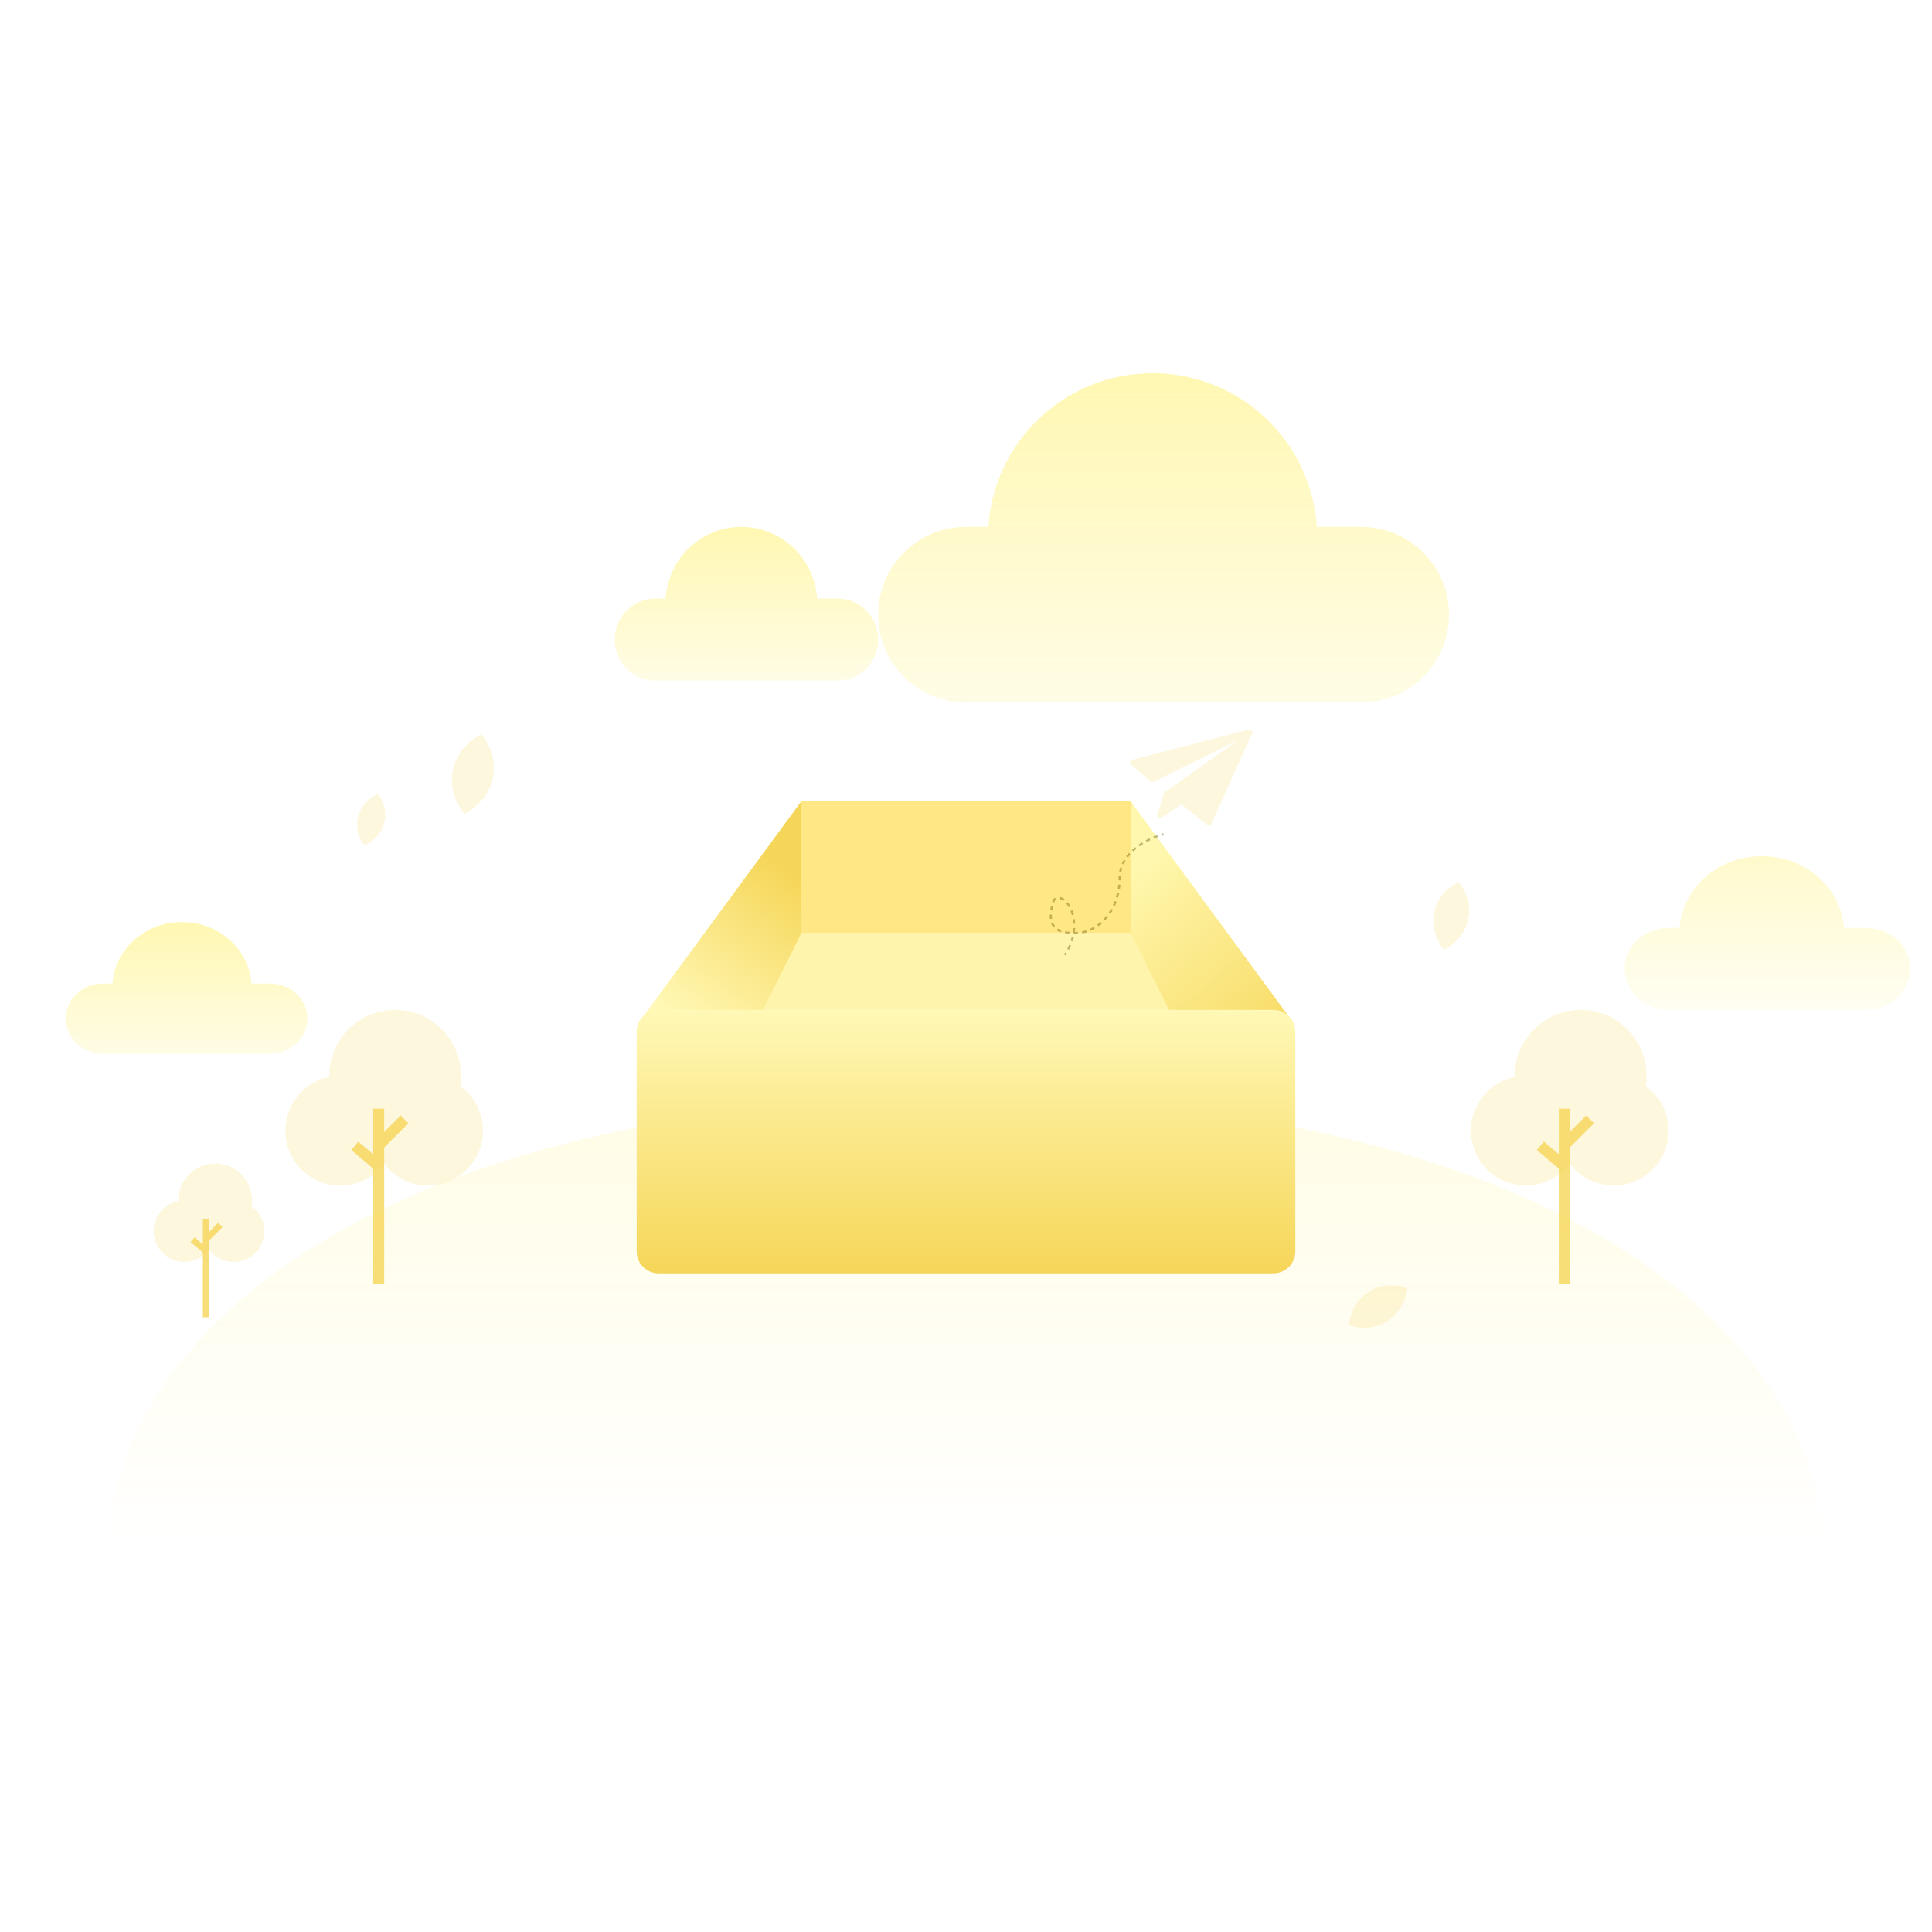
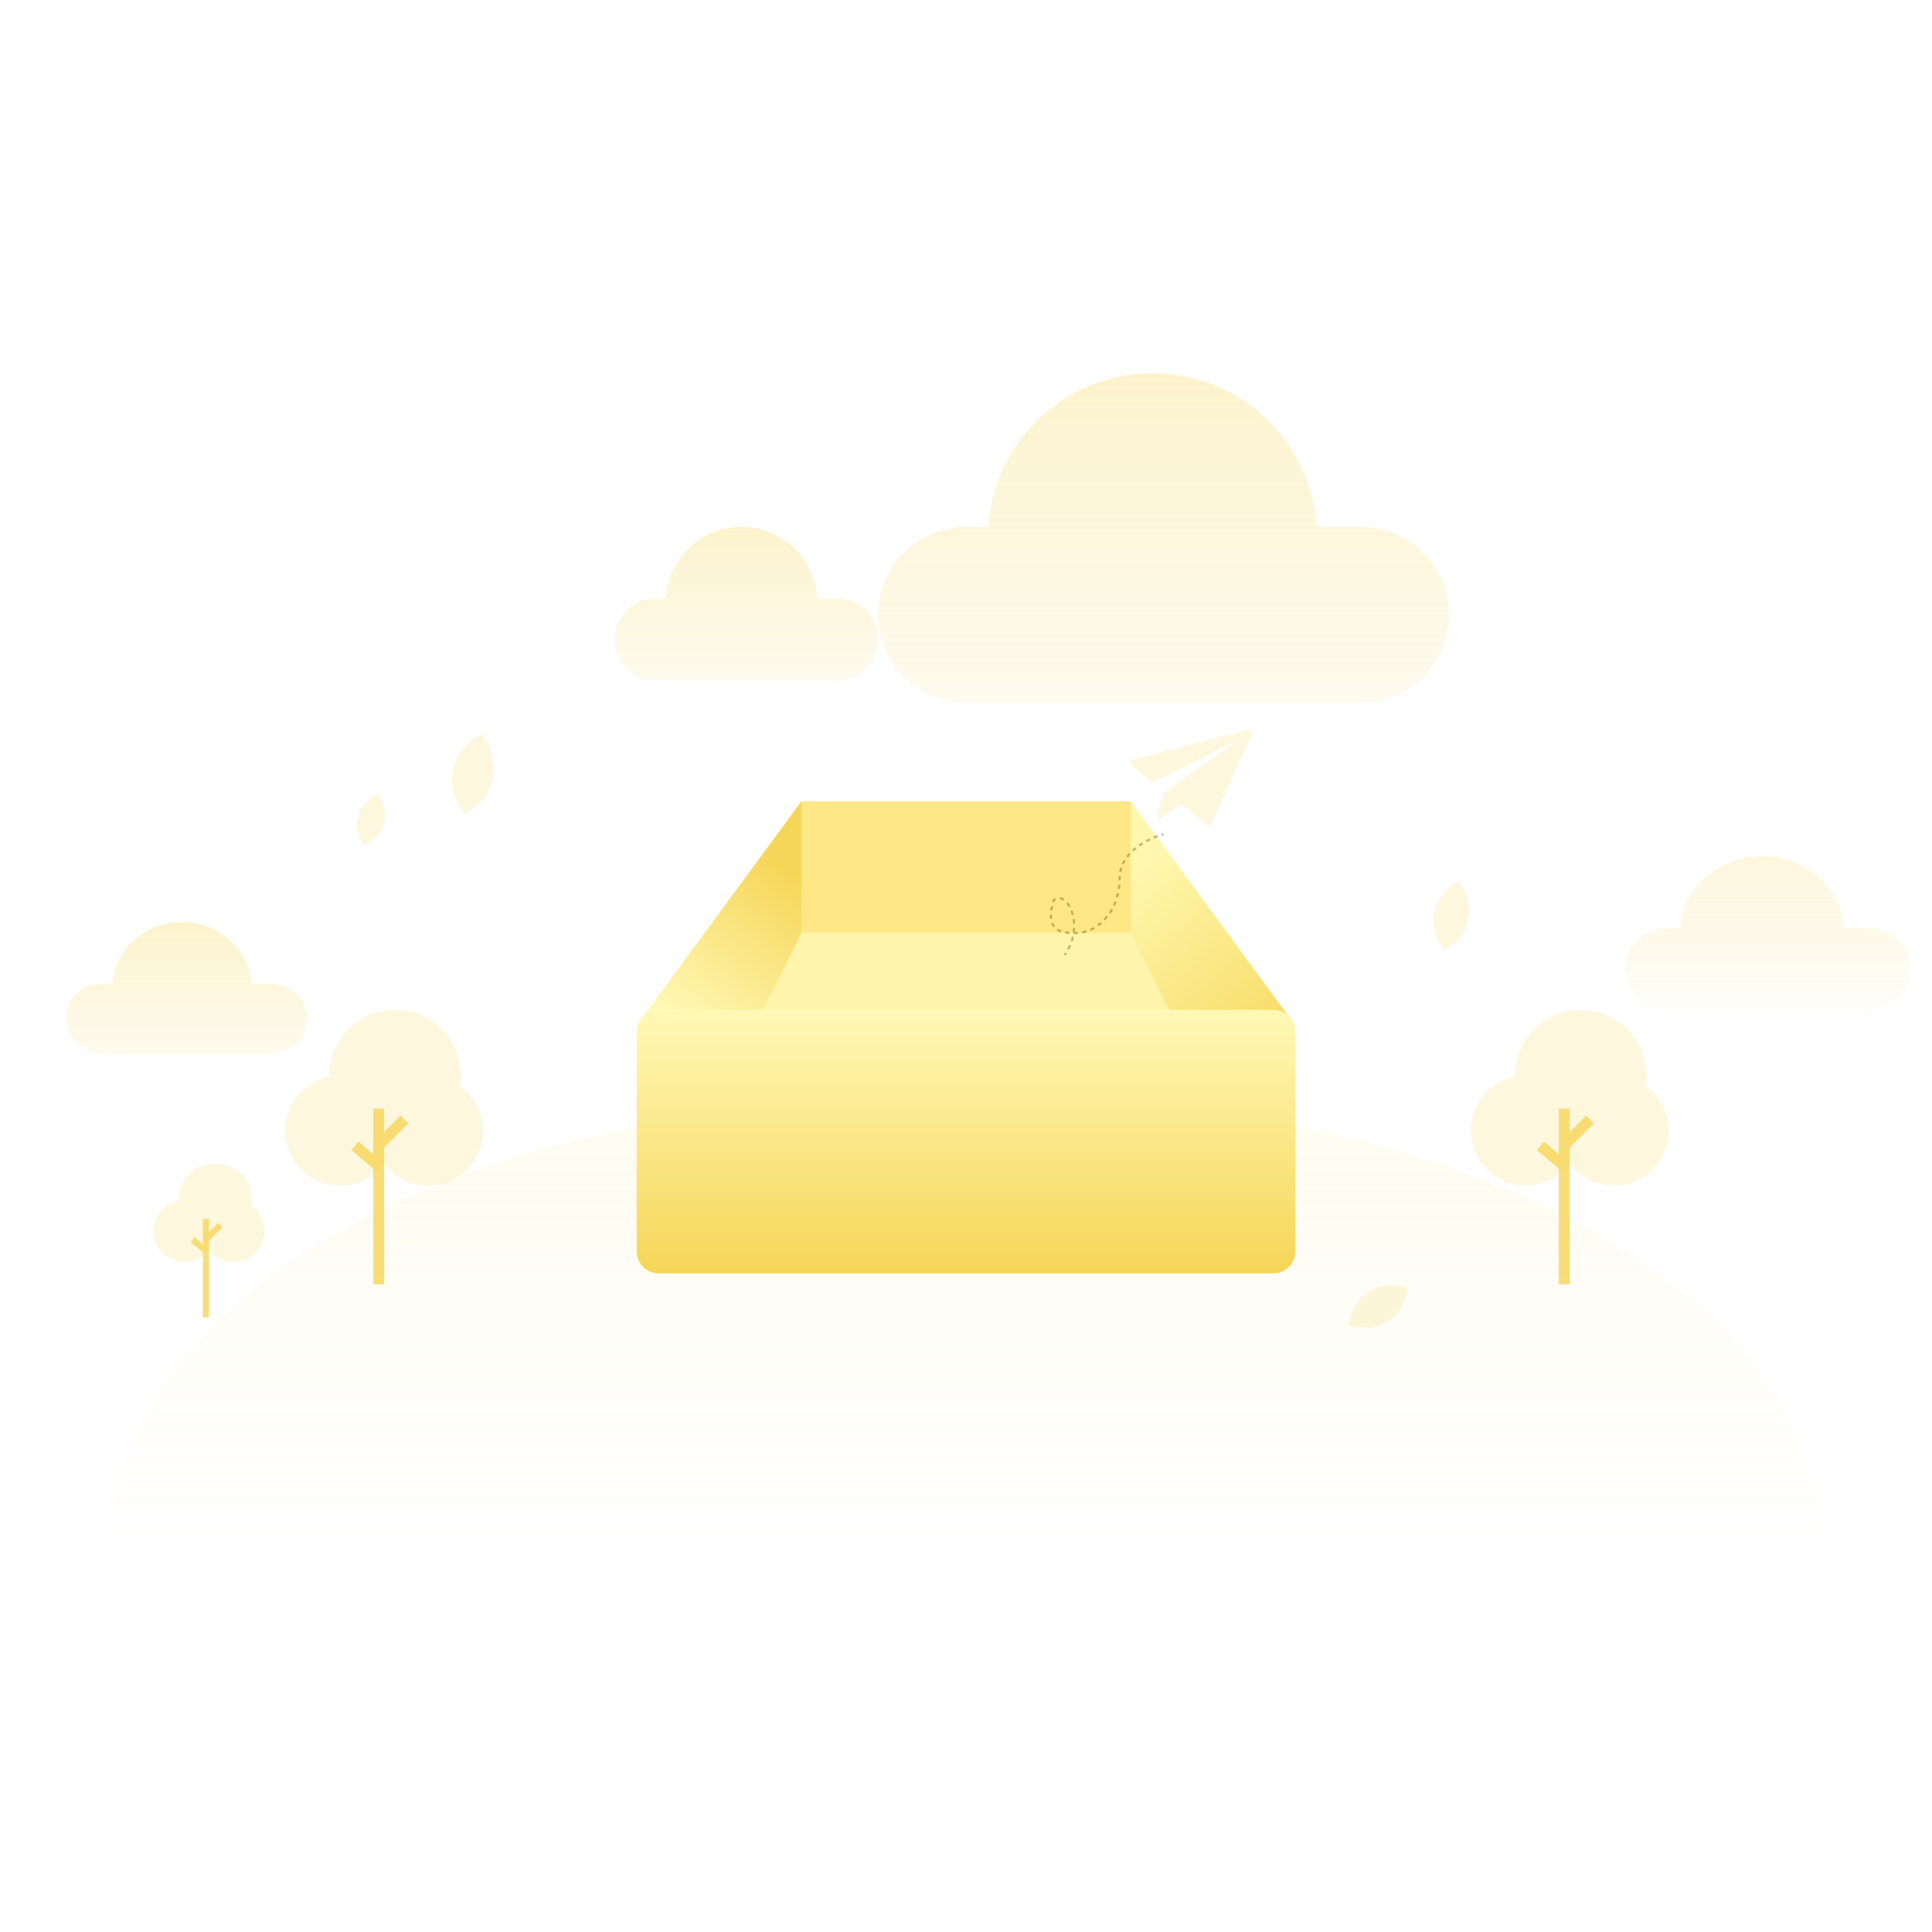
<svg xmlns="http://www.w3.org/2000/svg" width="180" height="180" viewBox="0 0 180 180" fill="none">
  <path d="M169.773 144.205C144.205 144.205 129.966 144.205 85.909 144.205C41.852 144.205 26.591 144.205 10.227 144.205C10.227 124.435 35.795 102.273 90 102.273C144.205 102.273 169.773 124.435 169.773 144.205Z" fill="url(#paint0_linear_5090_5385)" />
  <path d="M156.494 86.454C156.757 82.723 160.083 79.773 164.148 79.773C168.212 79.773 171.538 82.723 171.801 86.454H173.864C176.123 86.454 177.955 88.164 177.955 90.273C177.955 92.381 176.123 94.091 173.864 94.091H155.455C153.195 94.091 151.364 92.381 151.364 90.273C151.364 88.164 153.195 86.454 155.455 86.454H156.494Z" fill="url(#paint1_linear_5090_5385)" />
  <path d="M10.477 91.636C10.7 88.438 13.514 85.909 16.954 85.909C20.393 85.909 23.207 88.438 23.43 91.636H25.175C27.087 91.636 28.636 93.102 28.636 94.909C28.636 96.717 27.087 98.182 25.175 98.182H9.598C7.686 98.182 6.136 96.717 6.136 94.909C6.136 93.102 7.686 91.636 9.598 91.636H10.477Z" fill="url(#paint2_linear_5090_5385)" />
  <path opacity="0.2" d="M42.879 101.194C42.929 100.879 42.955 100.556 42.955 100.227C42.955 96.838 40.207 94.091 36.818 94.091C33.429 94.091 30.682 96.838 30.682 100.227C30.682 100.261 30.682 100.295 30.683 100.329C28.348 100.803 26.591 102.867 26.591 105.341C26.591 108.165 28.88 110.454 31.705 110.454C33.377 110.454 34.862 109.651 35.795 108.409C36.728 109.651 38.214 110.454 39.886 110.454C42.711 110.454 45 108.165 45 105.341C45 103.634 44.164 102.123 42.879 101.194Z" fill="#F6D658" />
  <path opacity="0.8" d="M34.773 103.295H35.795V105.465L37.328 103.933L38.051 104.656L35.795 106.911V119.659H34.773V108.875L32.727 107.144L33.388 106.364L34.773 107.535V103.295Z" fill="#F6D658" />
  <path opacity="0.2" d="M23.439 112.387C23.467 112.211 23.482 112.03 23.482 111.846C23.482 109.948 21.943 108.409 20.046 108.409C18.148 108.409 16.609 109.948 16.609 111.846L16.61 111.903C15.302 112.168 14.318 113.324 14.318 114.709C14.318 116.291 15.6 117.573 17.182 117.573C18.119 117.573 18.95 117.123 19.473 116.428C19.995 117.123 20.827 117.573 21.764 117.573C23.345 117.573 24.627 116.291 24.627 114.709C24.627 113.753 24.159 112.907 23.439 112.387Z" fill="#F6D658" />
  <path opacity="0.8" d="M18.9 113.564H19.473V114.779L20.331 113.921L20.736 114.326L19.473 115.589V122.727H18.9V116.688L17.755 115.719L18.125 115.282L18.9 115.938V113.564Z" fill="#F6D658" />
  <path opacity="0.2" d="M153.333 101.194C153.383 100.879 153.409 100.556 153.409 100.227C153.409 96.838 150.662 94.091 147.273 94.091C143.884 94.091 141.136 96.838 141.136 100.227C141.136 100.261 141.137 100.295 141.137 100.329C138.803 100.803 137.045 102.867 137.045 105.341C137.045 108.165 139.335 110.454 142.159 110.454C143.832 110.454 145.317 109.651 146.25 108.409C147.183 109.651 148.668 110.454 150.341 110.454C153.165 110.454 155.454 108.165 155.454 105.341C155.454 103.634 154.618 102.123 153.333 101.194Z" fill="#F6D658" />
  <path opacity="0.8" d="M145.227 103.295H146.25V105.465L147.782 103.933L148.505 104.656L146.25 106.911V119.659H145.227V108.875L143.182 107.144L143.842 106.364L145.227 107.535V103.295Z" fill="#F6D658" />
  <path d="M92.079 49.091C92.605 41.095 99.257 34.773 107.386 34.773C115.515 34.773 122.167 41.095 122.694 49.091H126.818C131.337 49.091 135 52.754 135 57.273C135 61.791 131.337 65.454 126.818 65.454H90C85.481 65.454 81.818 61.791 81.818 57.273C81.818 52.754 85.481 49.091 90 49.091H92.079Z" fill="url(#paint3_linear_5090_5385)" />
  <path d="M62.008 55.773C62.251 52.041 65.322 49.091 69.073 49.091C72.825 49.091 75.895 52.041 76.138 55.773H78.042C80.127 55.773 81.818 57.482 81.818 59.591C81.818 61.7 80.127 63.409 78.042 63.409H61.049C58.963 63.409 57.273 61.7 57.273 59.591C57.273 57.482 58.963 55.773 61.049 55.773H62.008Z" fill="url(#paint4_linear_5090_5385)" />
  <path opacity="0.2" d="M35.233 73.962C36.479 75.726 35.896 77.882 33.931 78.778C32.686 77.014 33.269 74.858 35.233 73.962Z" fill="#F6D658" />
  <path opacity="0.2" d="M131.123 120.008C130.759 122.791 128.303 124.338 125.636 123.463C126 120.68 128.456 119.133 131.123 120.008Z" fill="#F6D658" />
  <path opacity="0.2" d="M44.843 68.403C46.88 70.973 46.178 74.292 43.273 75.816C41.236 73.246 41.938 69.927 44.843 68.403Z" fill="#F6D658" />
  <path opacity="0.2" d="M135.88 82.153C137.621 84.35 137.021 87.186 134.538 88.489C132.797 86.292 133.397 83.456 135.88 82.153Z" fill="#F6D658" />
  <rect x="69.546" y="86.932" width="42.955" height="7.159" fill="#FFF4AB" />
  <path d="M74.659 74.659H105.341L112.5 86.932H69.546L74.659 74.659Z" fill="#FFE785" />
  <path d="M74.659 74.659L59.625 95.114L68.523 99.205L74.659 86.932V74.659Z" fill="url(#paint5_linear_5090_5385)" />
  <path d="M105.341 74.659L120.375 95.114L111.477 99.205L105.341 86.932V74.659Z" fill="url(#paint6_linear_5090_5385)" />
  <path d="M59.318 96.136C59.318 95.007 60.234 94.091 61.364 94.091H118.636C119.766 94.091 120.682 95.007 120.682 96.136V116.591C120.682 117.721 119.766 118.637 118.636 118.637H61.364C60.234 118.637 59.318 117.721 59.318 116.591V96.136Z" fill="url(#paint7_linear_5090_5385)" />
  <path opacity="0.4" fill-rule="evenodd" clip-rule="evenodd" d="M108.434 77.826C108.375 77.841 108.314 77.857 108.251 77.876L108.194 77.679C108.26 77.66 108.323 77.643 108.384 77.628L108.434 77.826ZM107.886 77.993C107.771 78.034 107.652 78.079 107.529 78.13L107.451 77.941C107.577 77.889 107.7 77.842 107.818 77.8L107.886 77.993ZM107.179 78.285C107.066 78.339 106.952 78.397 106.838 78.458L106.741 78.278C106.858 78.215 106.976 78.156 107.092 78.1L107.179 78.285ZM106.506 78.649C106.399 78.715 106.292 78.785 106.187 78.859L106.069 78.691C106.178 78.615 106.288 78.543 106.399 78.475L106.506 78.649ZM105.881 79.087C105.783 79.167 105.686 79.25 105.593 79.336L105.454 79.187C105.551 79.097 105.651 79.01 105.753 78.928L105.881 79.087ZM105.326 79.606C105.241 79.7 105.161 79.797 105.085 79.897L104.921 79.775C105.001 79.668 105.086 79.566 105.175 79.469L105.326 79.606ZM104.873 80.21C104.809 80.317 104.75 80.428 104.698 80.543L104.512 80.458C104.567 80.336 104.63 80.218 104.698 80.105L104.873 80.21ZM104.562 80.893C104.525 81.011 104.494 81.132 104.471 81.257L104.27 81.22C104.295 81.087 104.328 80.957 104.367 80.831L104.562 80.893ZM104.426 81.63C104.422 81.692 104.42 81.754 104.42 81.818C104.42 81.887 104.419 81.955 104.417 82.023L104.213 82.017C104.215 81.951 104.216 81.885 104.216 81.818C104.216 81.75 104.218 81.684 104.222 81.618L104.426 81.63ZM104.393 82.431C104.38 82.569 104.364 82.704 104.343 82.837L104.141 82.806C104.161 82.677 104.177 82.546 104.189 82.412L104.393 82.431ZM104.267 83.239C104.237 83.374 104.203 83.506 104.164 83.636L103.968 83.578C104.005 83.453 104.039 83.325 104.068 83.195L104.267 83.239ZM98.764 83.572C98.907 83.597 99.047 83.661 99.18 83.757L99.061 83.923C98.947 83.841 98.835 83.792 98.729 83.773L98.764 83.572ZM98.109 83.791C98.168 83.733 98.231 83.685 98.297 83.648L98.396 83.827C98.354 83.851 98.312 83.881 98.271 83.919C98.253 83.975 98.235 84.03 98.219 84.084L98.023 84.024C98.042 83.961 98.063 83.897 98.085 83.831L98.092 83.808L98.109 83.791ZM104.034 84.024C103.985 84.154 103.933 84.28 103.876 84.402L103.69 84.317C103.745 84.199 103.796 84.077 103.843 83.952L104.034 84.024ZM99.498 84.061C99.584 84.166 99.665 84.285 99.74 84.417L99.561 84.518C99.492 84.395 99.418 84.285 99.34 84.19L99.498 84.061ZM97.841 84.807C97.859 84.682 97.885 84.55 97.918 84.41L98.117 84.458C98.085 84.592 98.061 84.719 98.043 84.838L97.841 84.807ZM103.69 84.768C103.622 84.889 103.551 85.006 103.476 85.119L103.305 85.005C103.378 84.897 103.446 84.785 103.511 84.669L103.69 84.768ZM99.922 84.804C99.972 84.932 100.016 85.067 100.053 85.209L99.855 85.261C99.82 85.126 99.778 84.999 99.731 84.879L99.922 84.804ZM97.821 85.623C97.804 85.497 97.797 85.36 97.802 85.213L98.007 85.219C98.002 85.357 98.008 85.482 98.024 85.596L97.821 85.623ZM103.234 85.451C103.148 85.559 103.058 85.663 102.965 85.762L102.816 85.621C102.905 85.527 102.991 85.428 103.074 85.324L103.234 85.451ZM100.137 85.625C100.157 85.762 100.171 85.903 100.178 86.047L99.973 86.057C99.967 85.919 99.954 85.785 99.935 85.655L100.137 85.625ZM102.669 86.048C102.565 86.14 102.457 86.227 102.347 86.306L102.227 86.141C102.332 86.065 102.434 85.983 102.533 85.895L102.669 86.048ZM98.134 86.397C98.049 86.292 97.978 86.17 97.923 86.029L98.113 85.955C98.161 86.076 98.222 86.18 98.293 86.269L98.134 86.397ZM102.002 86.533C101.882 86.603 101.759 86.666 101.635 86.722L101.551 86.536C101.669 86.483 101.785 86.423 101.899 86.356L102.002 86.533ZM100.144 86.829C100.159 86.708 100.17 86.589 100.176 86.472L99.972 86.461C99.965 86.592 99.952 86.726 99.933 86.862L100.03 86.877L100.029 87.033C100.098 87.034 100.165 87.034 100.227 87.034C100.297 87.034 100.366 87.032 100.435 87.027L100.422 86.823C100.357 86.827 100.292 86.829 100.227 86.829C100.2 86.829 100.172 86.829 100.144 86.829ZM98.826 86.866C98.695 86.819 98.568 86.759 98.45 86.682L98.562 86.511C98.664 86.578 98.776 86.631 98.895 86.673L98.826 86.866ZM101.249 86.871C101.116 86.913 100.982 86.948 100.847 86.974L100.808 86.773C100.935 86.749 101.061 86.716 101.186 86.676L101.249 86.871ZM99.628 87.019C99.496 87.009 99.36 86.994 99.225 86.97L99.261 86.768C99.388 86.791 99.516 86.805 99.642 86.814L99.628 87.019ZM100.055 87.308C100.024 87.442 99.985 87.577 99.94 87.713L99.746 87.649C99.789 87.518 99.826 87.389 99.856 87.261L100.055 87.308ZM99.791 88.109C99.738 88.235 99.678 88.362 99.612 88.49L99.43 88.396C99.494 88.273 99.552 88.15 99.603 88.029L99.791 88.109ZM99.404 88.856C99.367 88.915 99.329 88.974 99.29 89.034L99.119 88.92C99.158 88.863 99.195 88.805 99.23 88.748L99.404 88.856Z" fill="#635901" />
  <path opacity="0.2" d="M110.232 75.051L112.454 76.842C112.591 76.951 112.792 76.905 112.863 76.746L116.663 68.327C116.751 68.127 116.567 67.908 116.357 67.965L105.486 70.788C105.284 70.841 105.224 71.1 105.379 71.239L107.199 72.802C107.284 72.871 107.395 72.889 107.493 72.84L115.446 68.902L108.519 73.82C108.471 73.852 108.438 73.9 108.423 73.954L107.831 75.878C107.758 76.114 108.027 76.311 108.234 76.171L109.93 75.043C110.013 74.977 110.141 74.981 110.232 75.051Z" fill="#F6D658" />
  <defs>
    <linearGradient id="paint0_linear_5090_5385" x1="90" y1="102.273" x2="90" y2="144.205" gradientUnits="userSpaceOnUse">
-       <stop stop-color="#FFE500" stop-opacity="0.1" />
-       <stop offset="1" stop-color="#FFE500" stop-opacity="0" />
+       <stop stop-color="#F6D658" stop-opacity="0.1" />
+       <stop offset="1" stop-color="#F6D658" stop-opacity="0" />
    </linearGradient>
    <linearGradient id="paint1_linear_5090_5385" x1="164.659" y1="79.773" x2="164.659" y2="94.091" gradientUnits="userSpaceOnUse">
-       <stop stop-color="#FFE500" stop-opacity="0.2" />
-       <stop offset="1" stop-color="#FFE500" stop-opacity="0.05" />
+       <stop stop-color="#F6D658" stop-opacity="0.2" />
+       <stop offset="1" stop-color="#F6D658" stop-opacity="0.05" />
    </linearGradient>
    <linearGradient id="paint2_linear_5090_5385" x1="17.386" y1="85.909" x2="17.386" y2="98.182" gradientUnits="userSpaceOnUse">
-       <stop stop-color="#FFE500" stop-opacity="0.3" />
-       <stop offset="1" stop-color="#FFE500" stop-opacity="0.1" />
+       <stop stop-color="#F6D658" stop-opacity="0.3" />
+       <stop offset="1" stop-color="#F6D658" stop-opacity="0.1" />
    </linearGradient>
    <linearGradient id="paint3_linear_5090_5385" x1="108.409" y1="34.773" x2="108.409" y2="65.454" gradientUnits="userSpaceOnUse">
-       <stop stop-color="#FFE500" stop-opacity="0.3" />
-       <stop offset="1" stop-color="#FFE500" stop-opacity="0.1" />
+       <stop stop-color="#F6D658" stop-opacity="0.3" />
+       <stop offset="1" stop-color="#F6D658" stop-opacity="0.1" />
    </linearGradient>
    <linearGradient id="paint4_linear_5090_5385" x1="69.545" y1="49.091" x2="69.545" y2="63.409" gradientUnits="userSpaceOnUse">
-       <stop stop-color="#FFE500" stop-opacity="0.3" />
-       <stop offset="1" stop-color="#FFE500" stop-opacity="0.1" />
+       <stop stop-color="#F6D658" stop-opacity="0.3" />
+       <stop offset="1" stop-color="#F6D658" stop-opacity="0.1" />
    </linearGradient>
    <linearGradient id="paint5_linear_5090_5385" x1="64.432" y1="96.136" x2="74.659" y2="81.818" gradientUnits="userSpaceOnUse">
      <stop stop-color="#FFF8B6" />
      <stop offset="1" stop-color="#F6D658" />
    </linearGradient>
    <linearGradient id="paint6_linear_5090_5385" x1="120.682" y1="100.227" x2="105.341" y2="81.818" gradientUnits="userSpaceOnUse">
      <stop stop-color="#F6D658" />
      <stop offset="1" stop-color="#FFF7AD" />
    </linearGradient>
    <linearGradient id="paint7_linear_5090_5385" x1="90" y1="94.091" x2="90" y2="118.637" gradientUnits="userSpaceOnUse">
      <stop stop-color="#FFF8B6" />
      <stop offset="1" stop-color="#F6D658" />
    </linearGradient>
  </defs>
</svg>
